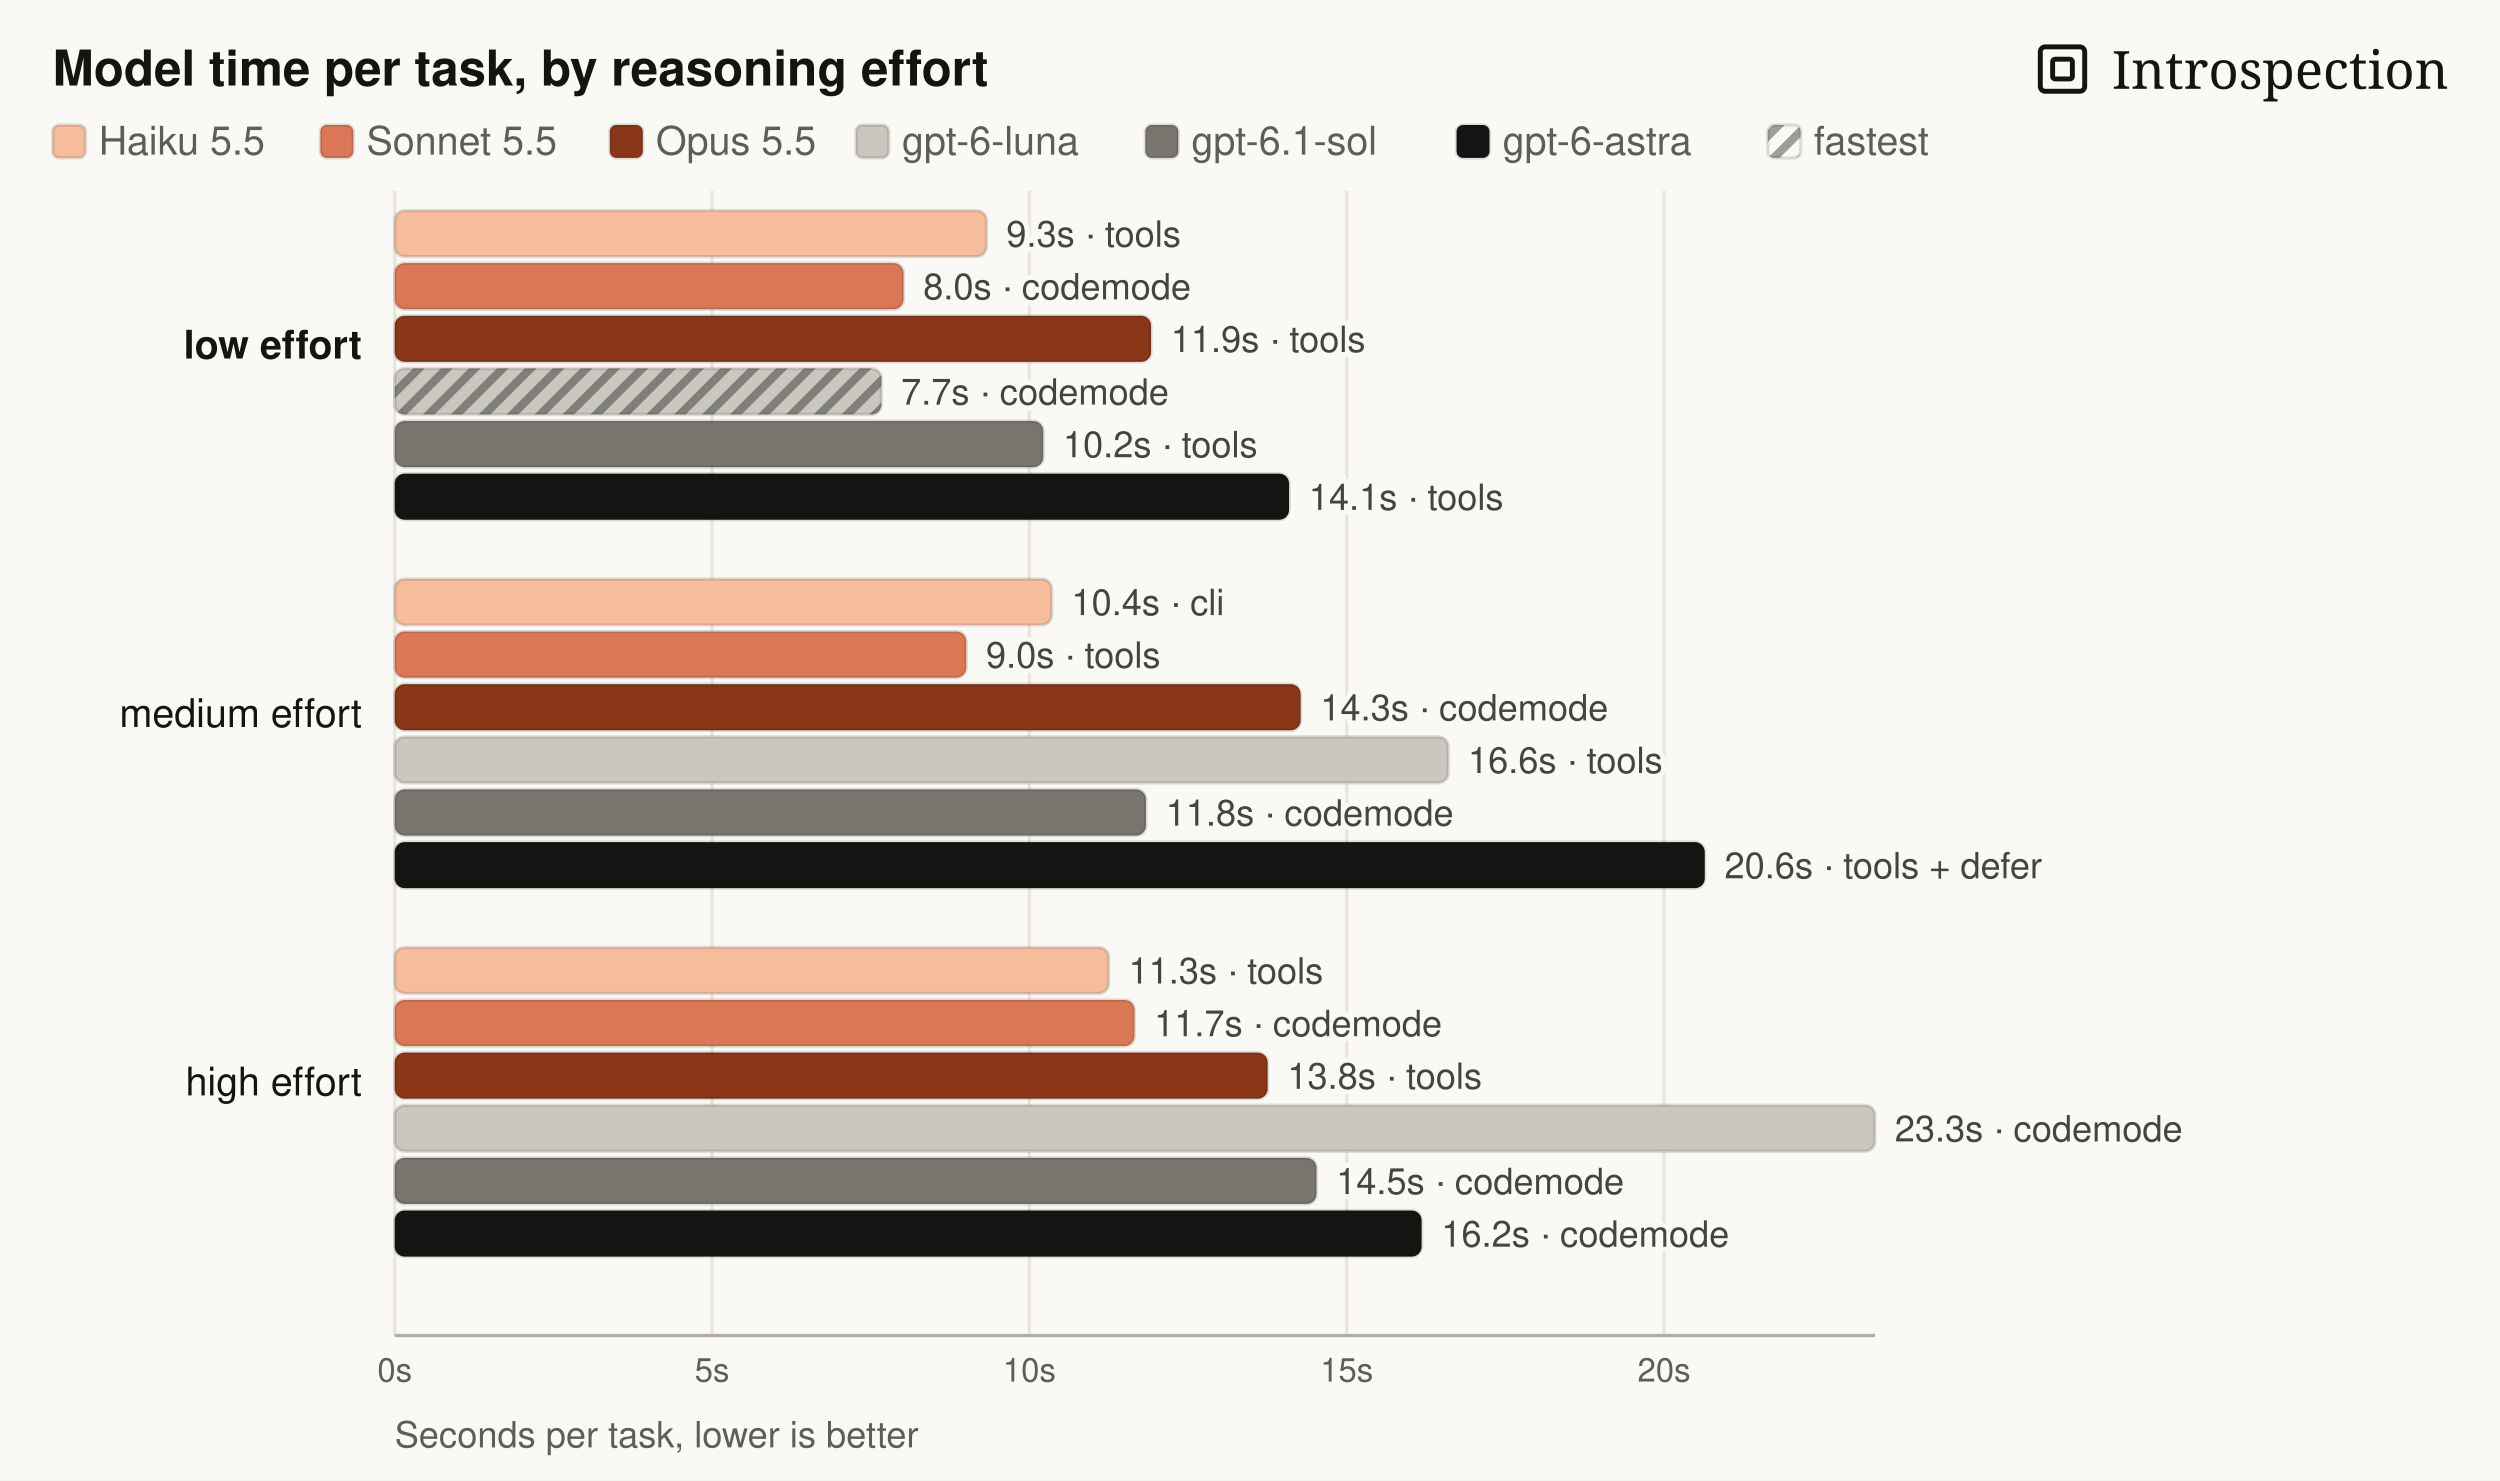
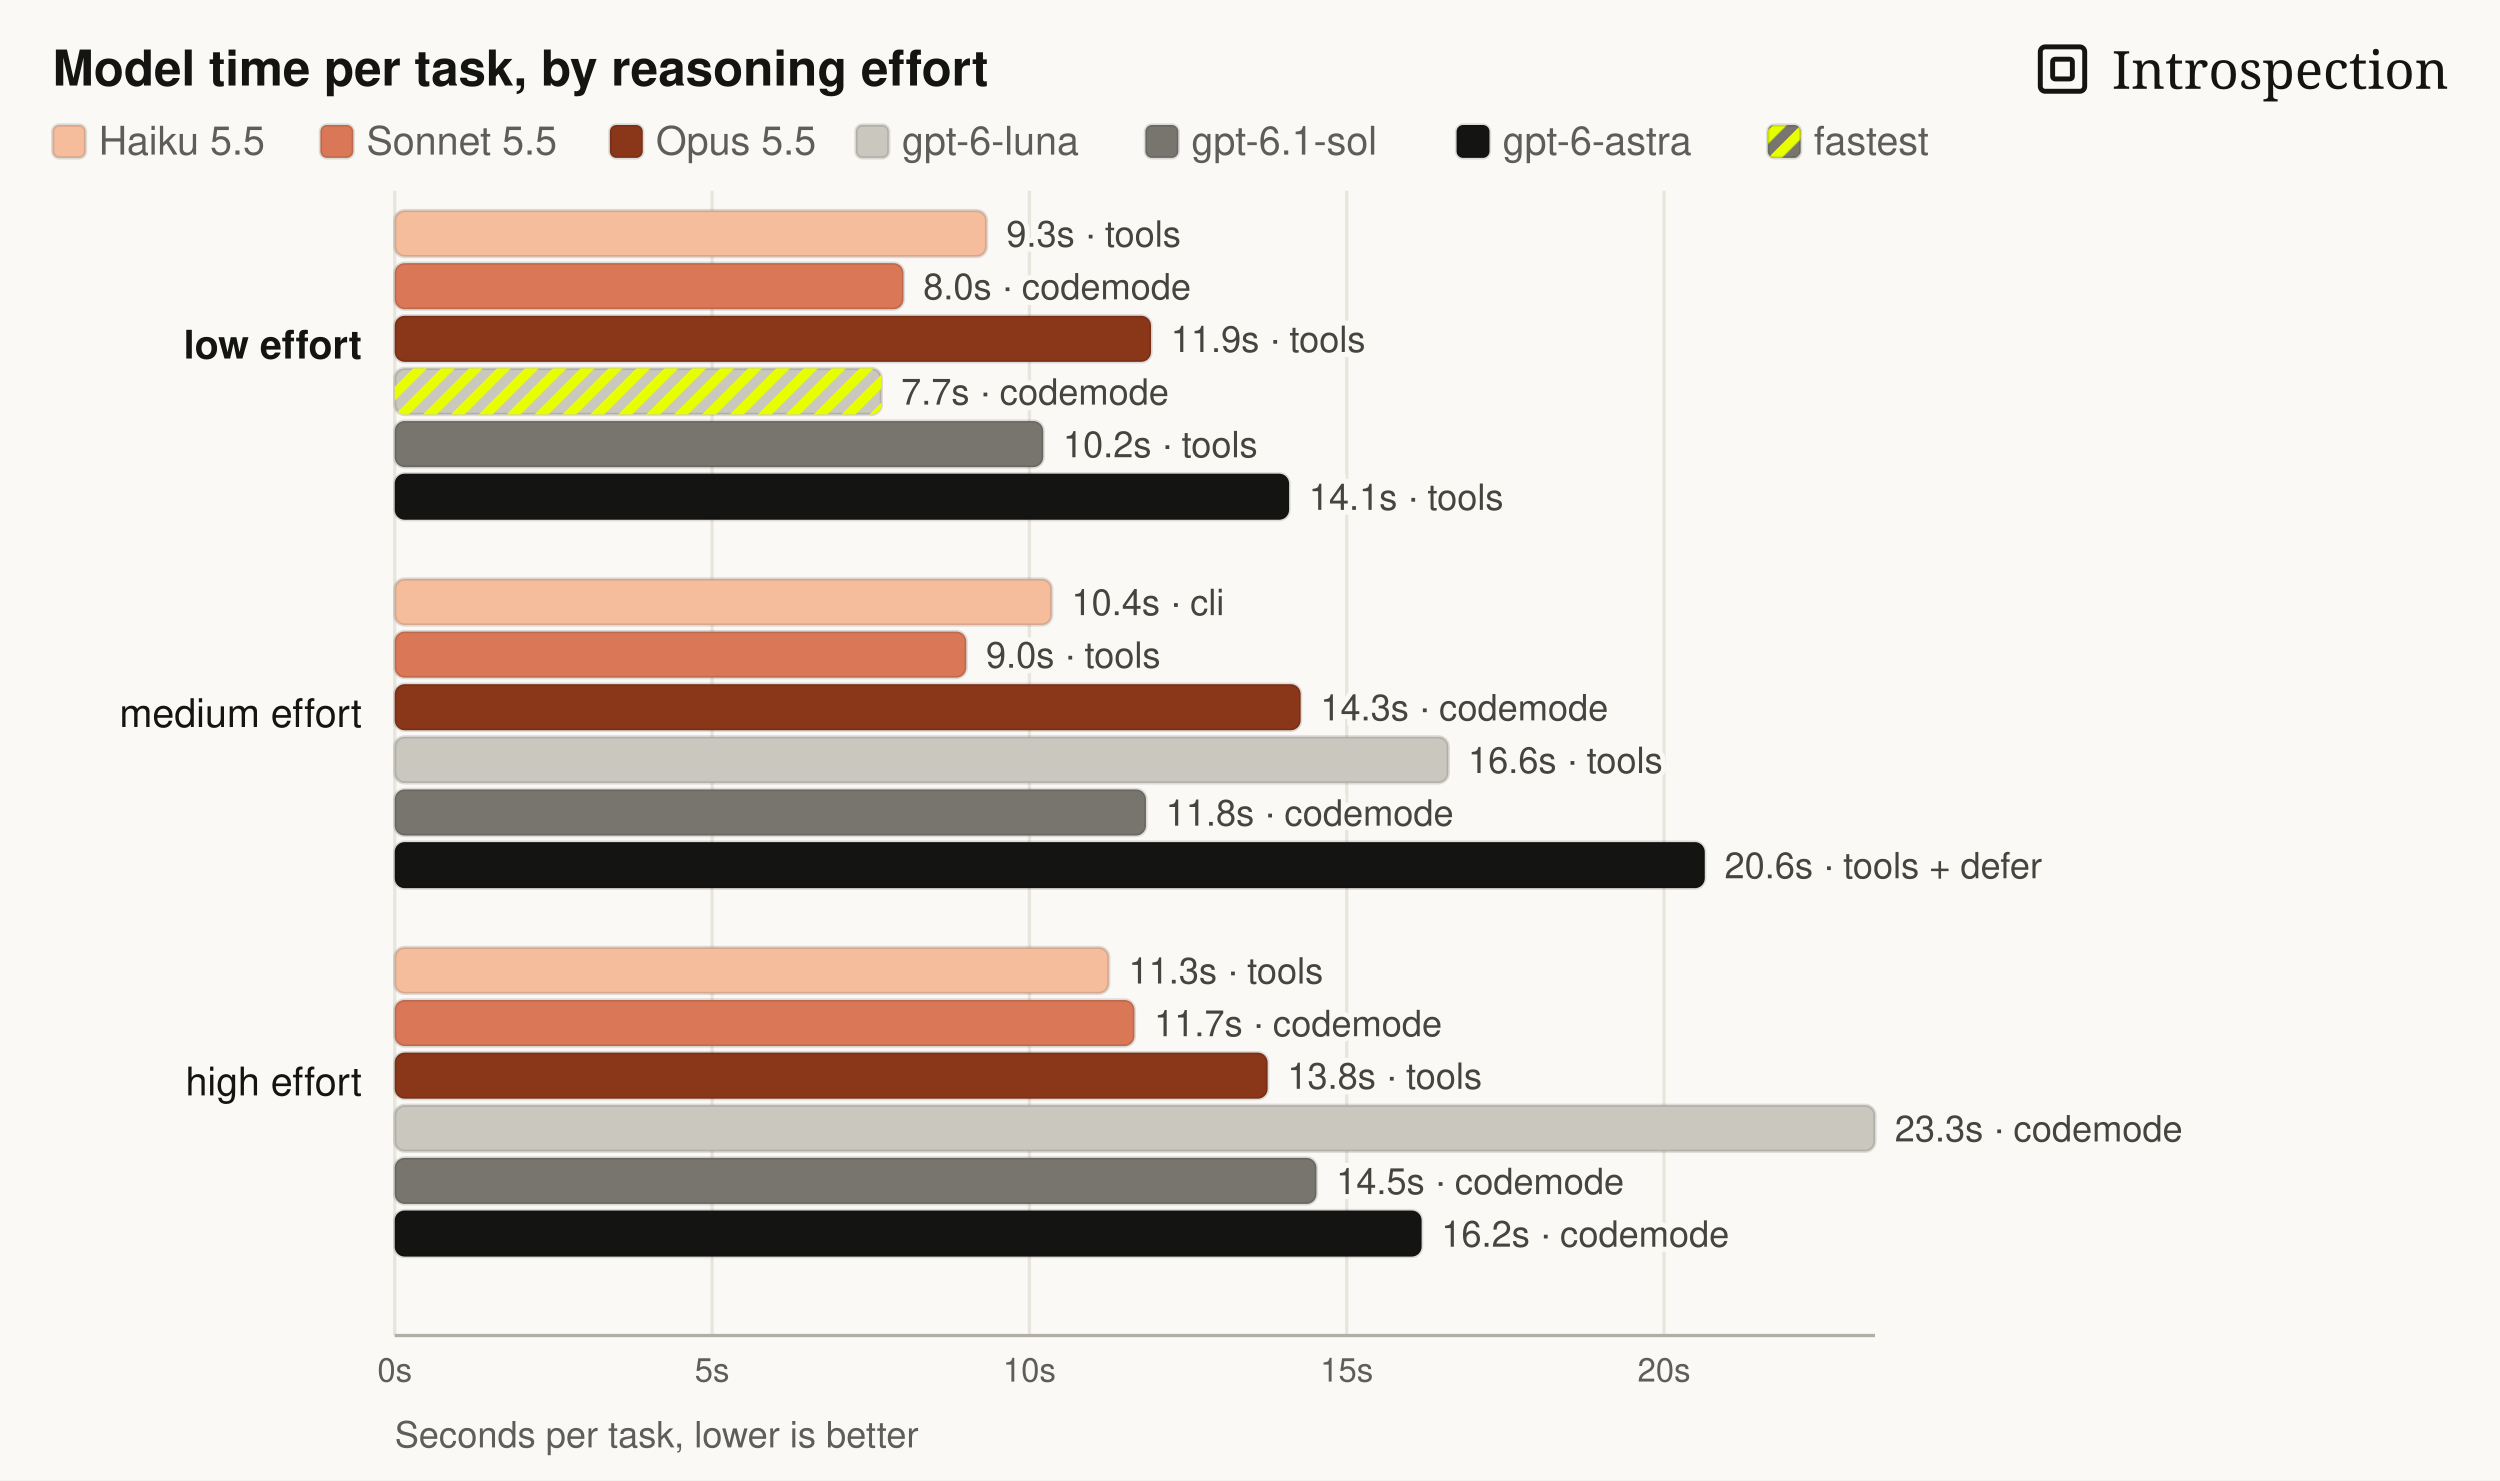
<svg xmlns="http://www.w3.org/2000/svg" width="760" height="450" viewBox="0 0 760 450" font-family="-apple-system, Segoe UI, Helvetica, Arial, sans-serif">
  <defs>
    <pattern id="win-light" patternUnits="userSpaceOnUse" width="6" height="6" patternTransform="rotate(45)">
      <rect width="2.5" height="6" fill="#141413" opacity="0.4" />
    </pattern>
    <pattern id="win-dark" patternUnits="userSpaceOnUse" width="6" height="6" patternTransform="rotate(45)">
      <rect width="2.5" height="6" fill="#ffffff" opacity="0.6" />
+     </pattern>
+     <pattern id="win-yellow" patternUnits="userSpaceOnUse" width="6" height="6" patternTransform="rotate(45)">
+       <rect width="3" height="6" fill="#e6ff00" />
    </pattern>
  </defs>
  <rect width="760" height="450" fill="#faf9f5" />
  <text x="16" y="26" font-size="15" font-weight="600" fill="#141413">Model time per task, by reasoning effort</text>
  <g transform="translate(618 12) scale(0.75)" fill="none" stroke="#141413" stroke-width="2" stroke-linecap="round" stroke-linejoin="round">
    <rect x="3" y="3" width="18" height="18" rx="2" />
    <rect x="8" y="8" width="8" height="8" rx="1" />
  </g>
  <text x="642" y="27" font-size="16" font-family="Georgia, serif" fill="#141413">Introspection</text>
  <rect x="16" y="38" width="10" height="10" rx="2" fill="#f6bd9d" stroke="#0000001f" />
  <text x="30" y="47" font-size="12" fill="#5e5d59">Haiku 5.5</text>
  <rect x="97.4" y="38" width="10" height="10" rx="2" fill="#d97757" stroke="#0000001f" />
  <text x="111.4" y="47" font-size="12" fill="#5e5d59">Sonnet 5.5</text>
  <rect x="185.4" y="38" width="10" height="10" rx="2" fill="#8a3618" stroke="#0000001f" />
  <text x="199.4" y="47" font-size="12" fill="#5e5d59">Opus 5.5</text>
  <rect x="260.2" y="38" width="10" height="10" rx="2" fill="#c9c7be" stroke="#0000001f" />
  <text x="274.2" y="47" font-size="12" fill="#5e5d59">gpt-6-luna</text>
  <rect x="348.2" y="38" width="10" height="10" rx="2" fill="#77756e" stroke="#0000001f" />
  <text x="362.2" y="47" font-size="12" fill="#5e5d59">gpt-6.1-sol</text>
  <rect x="442.8" y="38" width="10" height="10" rx="2" fill="#141413" stroke="#0000001f" />
  <text x="456.8" y="47" font-size="12" fill="#5e5d59">gpt-6-astra</text>
-   <rect x="537.4" y="38" width="10" height="10" rx="2" fill="url(#win-light)" stroke="#0000001f" />
+   <rect x="537.4" y="38" width="10" height="10" rx="2" fill="#77756e" />
+   <rect x="537.4" y="38" width="10" height="10" rx="2" fill="url(#win-yellow)" stroke="#0000001f" />
  <text x="551.4" y="47" font-size="12" fill="#5e5d59">fastest</text>
  <line x1="120" y1="58" x2="120" y2="406" stroke="#e8e6dc" />
  <text x="120" y="420" font-size="10" text-anchor="middle" fill="#5e5d59">0s</text>
  <line x1="216.466" y1="58" x2="216.466" y2="406" stroke="#e8e6dc" />
  <text x="216.466" y="420" font-size="10" text-anchor="middle" fill="#5e5d59">5s</text>
  <line x1="312.932" y1="58" x2="312.932" y2="406" stroke="#e8e6dc" />
  <text x="312.932" y="420" font-size="10" text-anchor="middle" fill="#5e5d59">10s</text>
  <line x1="409.397" y1="58" x2="409.397" y2="406" stroke="#e8e6dc" />
  <text x="409.397" y="420" font-size="10" text-anchor="middle" fill="#5e5d59">15s</text>
  <line x1="505.863" y1="58" x2="505.863" y2="406" stroke="#e8e6dc" />
  <text x="505.863" y="420" font-size="10" text-anchor="middle" fill="#5e5d59">20s</text>
  <line x1="120" y1="406" x2="570" y2="406" stroke="#b0aea5" />
  <text x="110" y="109" font-size="12" text-anchor="end" fill="#141413" font-weight="600">low effort</text>
  <rect x="120" y="64" width="179.924" height="14" rx="3" fill="#f6bd9d" stroke="#0000001f" data-href="https://artificialanalysis.ai/models/claude-haiku-5-5" />
  <text x="305.924" y="75" font-size="11" stroke="#faf9f5" stroke-width="3" paint-order="stroke" fill="#45453f">9.3s · tools</text>
  <rect x="120" y="80" width="154.66" height="14" rx="3" fill="#d97757" stroke="#0000001f" data-href="https://artificialanalysis.ai/models/claude-sonnet-5-5" />
  <text x="280.66" y="91" font-size="11" stroke="#faf9f5" stroke-width="3" paint-order="stroke" fill="#45453f">8.0s · codemode</text>
  <rect x="120" y="96" width="229.917" height="14" rx="3" fill="#8a3618" stroke="#0000001f" data-href="https://artificialanalysis.ai/models/claude-opus-5-5" />
  <text x="355.917" y="107" font-size="11" stroke="#faf9f5" stroke-width="3" paint-order="stroke" fill="#45453f">11.9s · tools</text>
  <rect x="120" y="112" width="147.936" height="14" rx="3" fill="#c9c7be" stroke="#0000001f" data-href="https://artificialanalysis.ai/models/gpt-6-luna" />
-   <rect x="120" y="112" width="147.936" height="14" rx="3" fill="url(#win-light)" pointer-events="none" />
+   <rect x="120" y="112" width="147.936" height="14" rx="3" fill="url(#win-yellow)" pointer-events="none" />
  <text x="273.936" y="123" font-size="11" stroke="#faf9f5" stroke-width="3" paint-order="stroke" fill="#45453f">7.7s · codemode</text>
  <rect x="120" y="128" width="197.137" height="14" rx="3" fill="#77756e" stroke="#0000001f" data-href="https://artificialanalysis.ai/models/gpt-6-1-sol" />
  <text x="323.137" y="139" font-size="11" stroke="#faf9f5" stroke-width="3" paint-order="stroke" fill="#45453f">10.2s · tools</text>
  <rect x="120" y="144" width="271.879" height="14" rx="3" fill="#141413" stroke="#0000001f" data-href="https://artificialanalysis.ai/models/gpt-6-astra" />
  <text x="397.879" y="155" font-size="11" stroke="#faf9f5" stroke-width="3" paint-order="stroke" fill="#45453f">14.1s · tools</text>
  <text x="110" y="221" font-size="12" text-anchor="end" fill="#141413" font-weight="400">medium effort</text>
  <rect x="120" y="176" width="199.729" height="14" rx="3" fill="#f6bd9d" stroke="#0000001f" data-href="https://artificialanalysis.ai/models/claude-haiku-5-5" />
  <text x="325.729" y="187" font-size="11" stroke="#faf9f5" stroke-width="3" paint-order="stroke" fill="#45453f">10.4s · cli</text>
  <rect x="120" y="192" width="173.735" height="14" rx="3" fill="#d97757" stroke="#0000001f" data-href="https://artificialanalysis.ai/models/claude-sonnet-5-5" />
  <text x="299.735" y="203" font-size="11" stroke="#faf9f5" stroke-width="3" paint-order="stroke" fill="#45453f">9.0s · tools</text>
  <rect x="120" y="208" width="275.391" height="14" rx="3" fill="#8a3618" stroke="#0000001f" data-href="https://artificialanalysis.ai/models/claude-opus-5-5" />
  <text x="401.391" y="219" font-size="11" stroke="#faf9f5" stroke-width="3" paint-order="stroke" fill="#45453f">14.3s · codemode</text>
  <rect x="120" y="224" width="320.279" height="14" rx="3" fill="#c9c7be" stroke="#0000001f" data-href="https://artificialanalysis.ai/models/gpt-6-luna" />
  <text x="446.279" y="235" font-size="11" stroke="#faf9f5" stroke-width="3" paint-order="stroke" fill="#45453f">16.6s · tools</text>
  <rect x="120" y="240" width="228.373" height="14" rx="3" fill="#77756e" stroke="#0000001f" data-href="https://artificialanalysis.ai/models/gpt-6-1-sol" />
  <text x="354.373" y="251" font-size="11" stroke="#faf9f5" stroke-width="3" paint-order="stroke" fill="#45453f">11.8s · codemode</text>
  <rect x="120" y="256" width="398.249" height="14" rx="3" fill="#141413" stroke="#0000001f" data-href="https://artificialanalysis.ai/models/gpt-6-astra" />
  <text x="524.249" y="267" font-size="11" stroke="#faf9f5" stroke-width="3" paint-order="stroke" fill="#45453f">20.6s · tools + defer</text>
  <text x="110" y="333" font-size="12" text-anchor="end" fill="#141413" font-weight="400">high effort</text>
  <rect x="120" y="288" width="217.074" height="14" rx="3" fill="#f6bd9d" stroke="#0000001f" data-href="https://artificialanalysis.ai/models/claude-haiku-5-5" />
  <text x="343.074" y="299" font-size="11" stroke="#faf9f5" stroke-width="3" paint-order="stroke" fill="#45453f">11.3s · tools</text>
  <rect x="120" y="304" width="224.862" height="14" rx="3" fill="#d97757" stroke="#0000001f" data-href="https://artificialanalysis.ai/models/claude-sonnet-5-5" />
  <text x="350.862" y="315" font-size="11" stroke="#faf9f5" stroke-width="3" paint-order="stroke" fill="#45453f">11.7s · codemode</text>
  <rect x="120" y="320" width="265.358" height="14" rx="3" fill="#8a3618" stroke="#0000001f" data-href="https://artificialanalysis.ai/models/claude-opus-5-5" />
  <text x="391.358" y="331" font-size="11" stroke="#faf9f5" stroke-width="3" paint-order="stroke" fill="#45453f">13.8s · tools</text>
  <rect x="120" y="336" width="450" height="14" rx="3" fill="#c9c7be" stroke="#0000001f" data-href="https://artificialanalysis.ai/models/gpt-6-luna" />
  <text x="576" y="347" font-size="11" stroke="#faf9f5" stroke-width="3" paint-order="stroke" fill="#45453f">23.3s · codemode</text>
  <rect x="120" y="352" width="280.195" height="14" rx="3" fill="#77756e" stroke="#0000001f" data-href="https://artificialanalysis.ai/models/gpt-6-1-sol" />
  <text x="406.195" y="363" font-size="11" stroke="#faf9f5" stroke-width="3" paint-order="stroke" fill="#45453f">14.5s · codemode</text>
  <rect x="120" y="368" width="312.163" height="14" rx="3" fill="#141413" stroke="#0000001f" data-href="https://artificialanalysis.ai/models/gpt-6-astra" />
  <text x="438.163" y="379" font-size="11" stroke="#faf9f5" stroke-width="3" paint-order="stroke" fill="#45453f">16.2s · codemode</text>
  <text x="120" y="440" font-size="11" fill="#5e5d59">Seconds per task, lower is better</text>
</svg>
